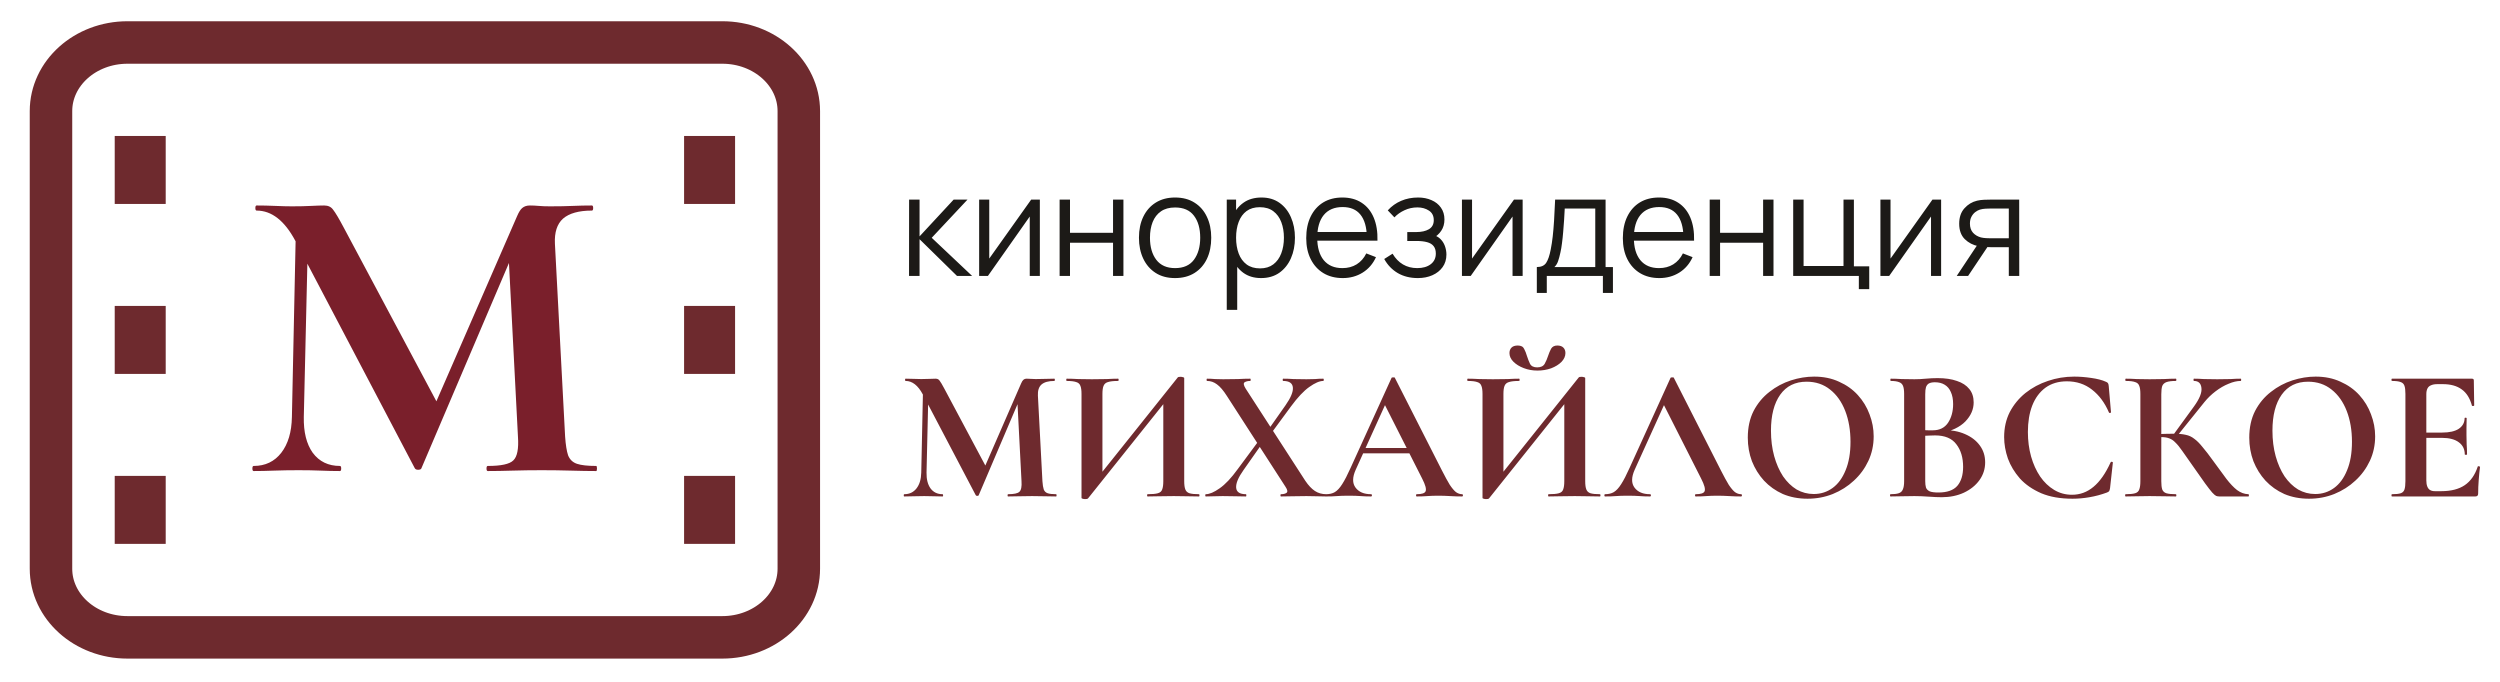
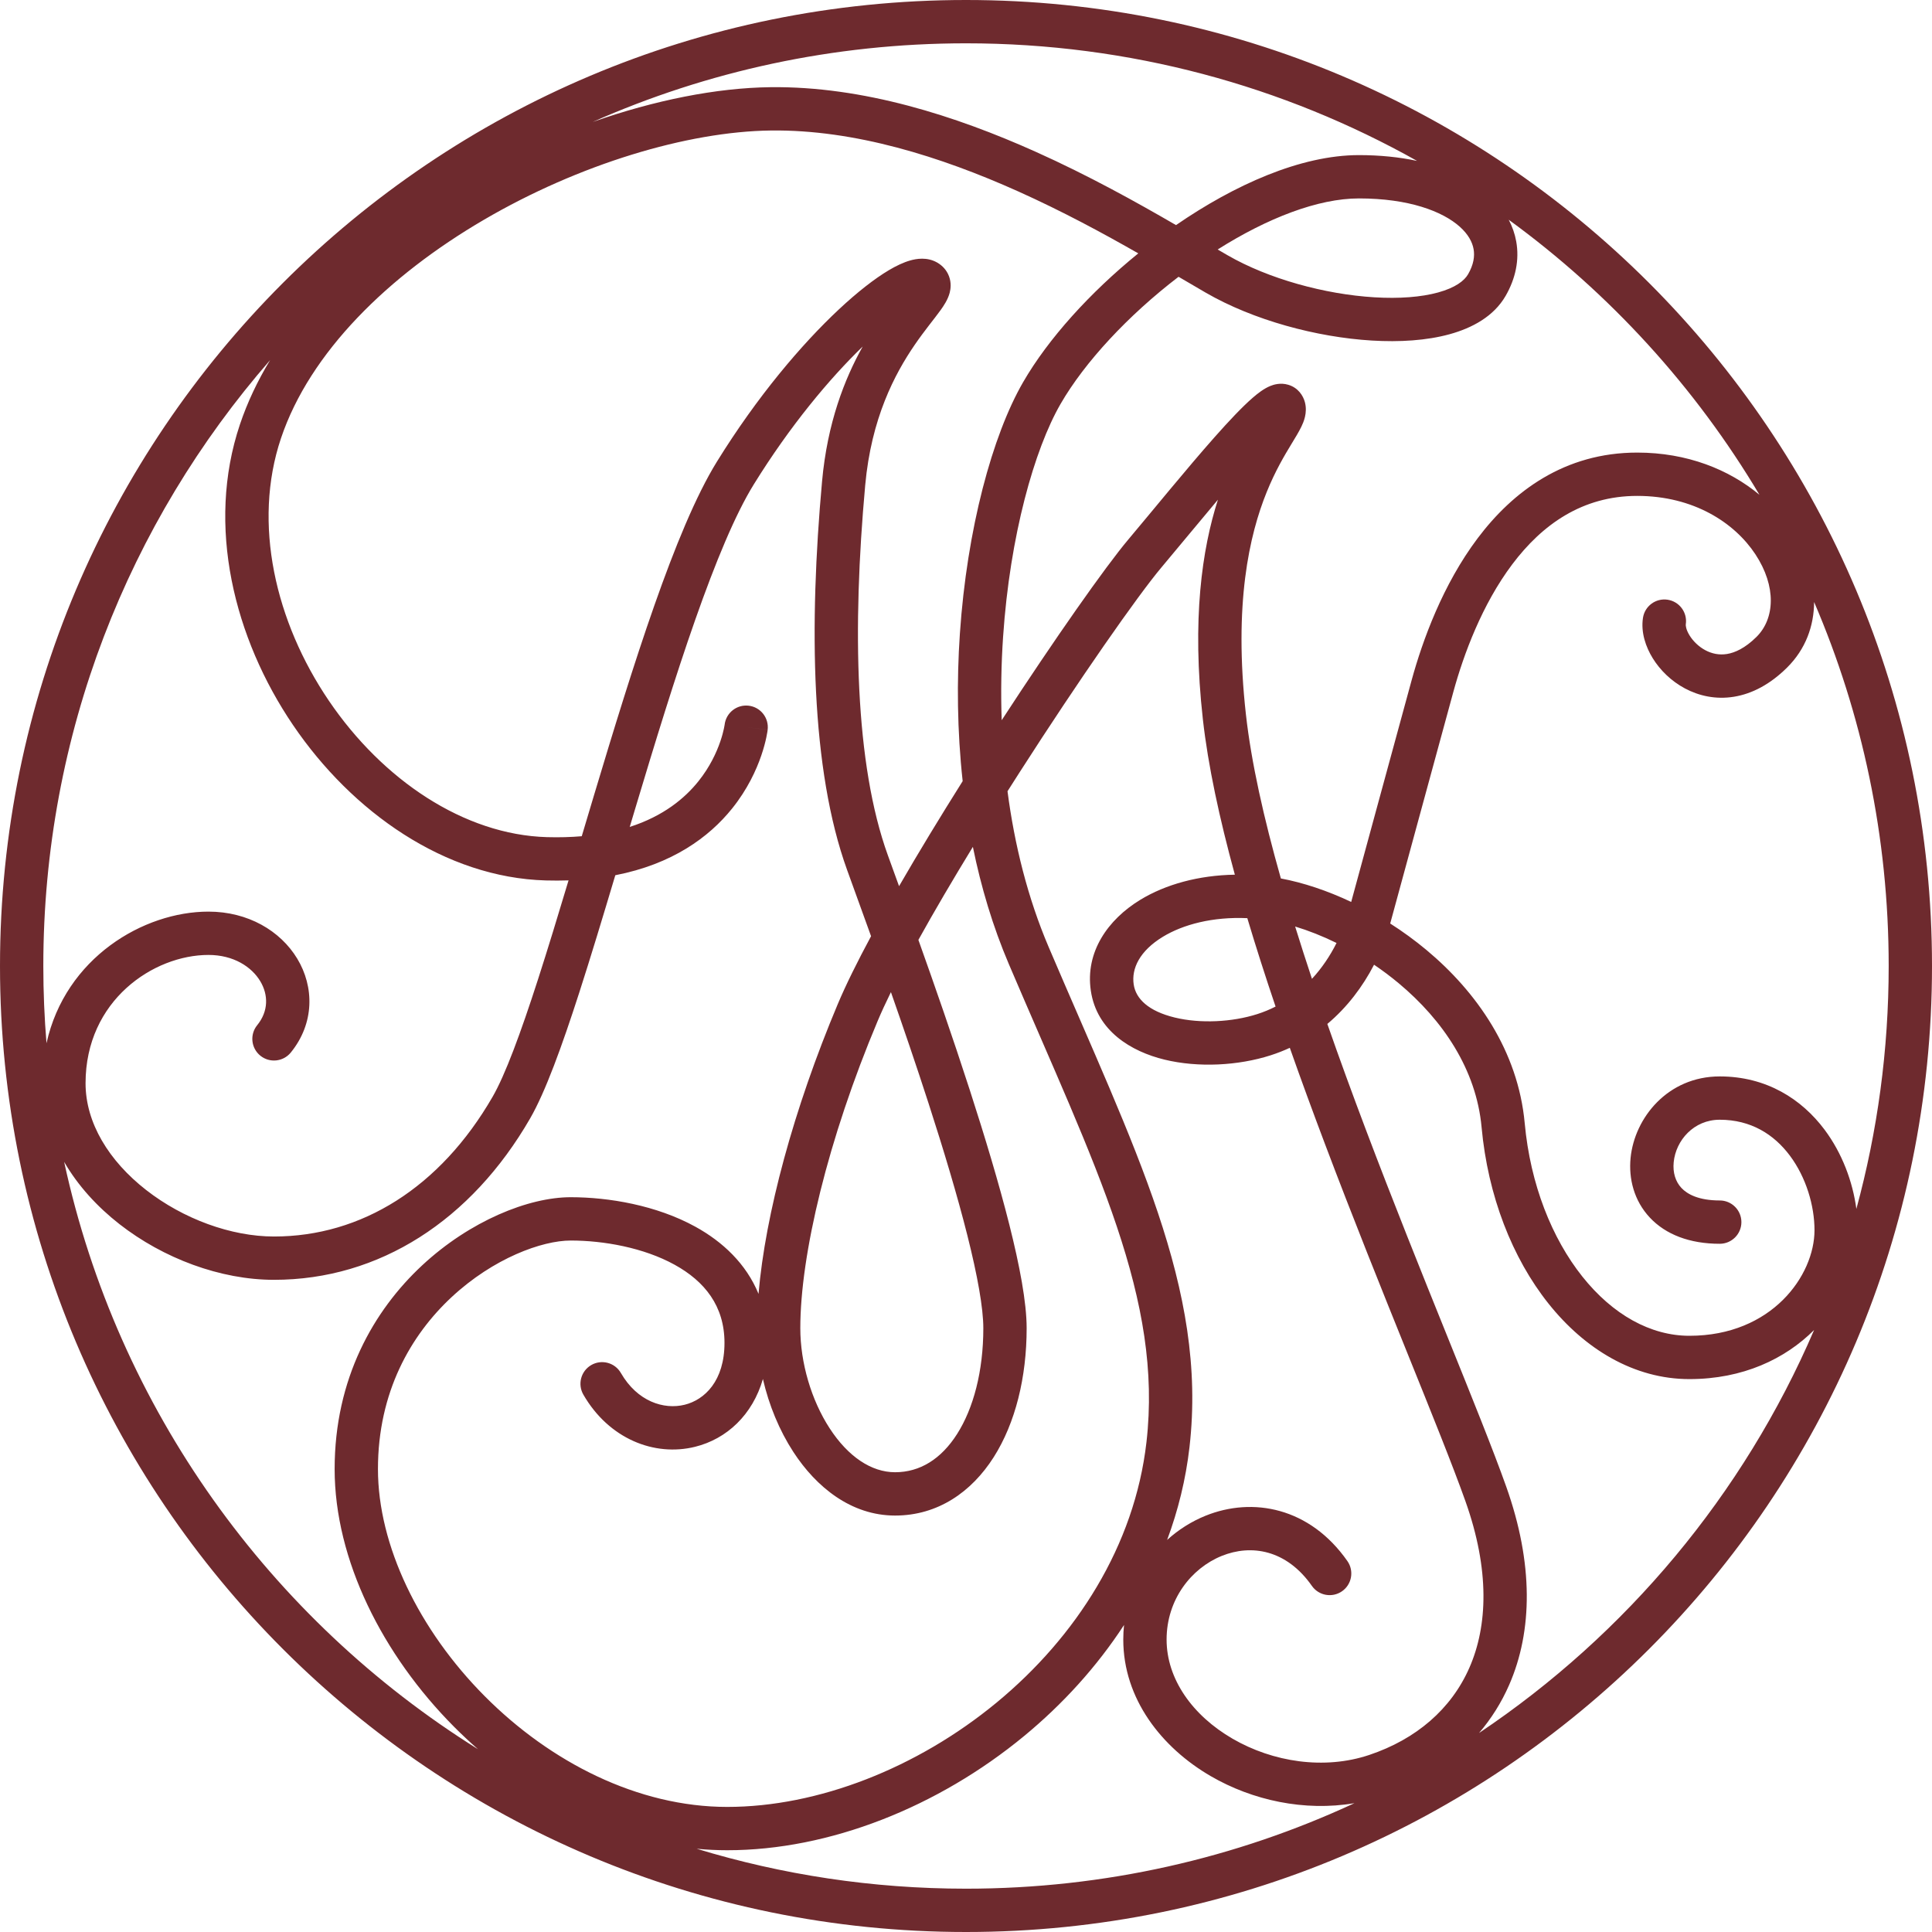
- <svg xmlns="http://www.w3.org/2000/svg" width="506" height="138" viewBox="0 0 506 138" fill="none">
-   <path d="M25.8 8.6H146.2C154.75 8.6 161.68 14.819 161.68 22.492V115.107C161.68 122.78 154.75 129 146.2 129H25.8C17.251 129 10.32 122.78 10.32 115.107V22.492C10.32 14.819 17.251 8.6 25.8 8.6Z" stroke-width="8.6" stroke="#6E2A2E" />
-   <path d="M23.219 27.52H33.539V41.279H23.219V27.52ZM23.219 61.919H33.539V75.68H23.219V61.919ZM23.219 96.32H33.539V110.08H23.219V96.32ZM138.459 27.52H148.779V41.279H138.459V27.52ZM138.459 61.919H148.779V75.68H138.459V61.919ZM138.459 96.32H148.779V110.08H138.459V96.32Z" fill="#6E2A2E" />
-   <path d="M59.081 84.418L59.941 43.568L62.435 43.74L61.489 84.418C61.432 87.457 62.034 89.865 63.295 91.642C64.614 93.419 66.449 94.308 68.799 94.308C68.972 94.308 69.058 94.48 69.058 94.824C69.058 95.168 68.972 95.34 68.799 95.34C67.538 95.34 66.248 95.311 64.93 95.254C63.611 95.197 62.12 95.168 60.458 95.168C58.623 95.168 56.96 95.197 55.469 95.254C53.979 95.311 52.603 95.34 51.342 95.34C51.169 95.34 51.084 95.168 51.084 94.824C51.084 94.48 51.169 94.308 51.342 94.308C53.692 94.308 55.556 93.419 56.931 91.642C58.307 89.865 59.024 87.457 59.081 84.418ZM120.658 94.308C120.772 94.308 120.83 94.48 120.83 94.824C120.83 95.168 120.772 95.34 120.658 95.34C119.167 95.34 117.476 95.311 115.584 95.254C113.692 95.197 111.714 95.168 109.65 95.168C107.528 95.168 105.55 95.197 103.716 95.254C101.881 95.311 100.218 95.34 98.728 95.34C98.555 95.34 98.469 95.168 98.469 94.824C98.469 94.48 98.555 94.308 98.728 94.308C101.422 94.308 103.142 93.935 103.888 93.19C104.69 92.445 105.006 90.839 104.834 88.374L102.856 50.19L107.242 43.31L85.311 94.738C85.254 94.967 85.025 95.082 84.624 95.082C84.279 95.082 84.05 94.967 83.936 94.738L59.77 48.728C57.591 44.657 54.982 42.622 51.944 42.622C51.772 42.622 51.685 42.45 51.685 42.106C51.685 41.762 51.772 41.59 51.944 41.59C53.148 41.59 54.409 41.618 55.727 41.676C57.046 41.733 58.164 41.762 59.081 41.762C60.572 41.762 61.862 41.733 62.952 41.676C64.098 41.618 64.987 41.59 65.618 41.59C66.42 41.59 67.022 41.877 67.424 42.45C67.882 43.023 68.599 44.227 69.573 46.062L88.838 82.182L84.537 89.922L104.662 43.74C105.006 42.937 105.35 42.392 105.694 42.106C106.095 41.762 106.611 41.59 107.242 41.59C107.815 41.59 108.417 41.618 109.048 41.676C109.678 41.733 110.424 41.762 111.284 41.762C113.118 41.762 114.666 41.733 115.928 41.676C117.246 41.618 118.536 41.59 119.798 41.59C119.97 41.59 120.056 41.762 120.056 42.106C120.056 42.45 119.97 42.622 119.798 42.622C117.16 42.622 115.211 43.166 113.95 44.256C112.746 45.345 112.201 47.036 112.316 49.33L114.38 88.374C114.494 90.037 114.695 91.298 114.982 92.158C115.326 93.018 115.928 93.591 116.788 93.878C117.648 94.165 118.938 94.308 120.658 94.308Z" fill="#7A1F2B" />
-   <path d="M183.988 55.852L184.002 40.405H186.119V47.843L193.013 40.405H195.817L188.579 48.129L196.761 55.852H193.7L186.119 48.415V55.852H183.988ZM210.465 40.405V55.852H208.42V43.824L199.953 55.852H198.179V40.405H200.225V52.334L208.706 40.405H210.465ZM214.466 55.852V40.405H216.568V47.114H225.279V40.405H227.381V55.852H225.279V49.13H216.568V55.852H214.466ZM237.831 56.282C236.296 56.282 234.985 55.934 233.898 55.237C232.811 54.541 231.977 53.578 231.395 52.348C230.813 51.118 230.523 49.707 230.523 48.115C230.523 46.494 230.818 45.073 231.409 43.852C232 42.632 232.84 41.683 233.927 41.006C235.023 40.32 236.325 39.976 237.831 39.976C239.376 39.976 240.692 40.324 241.779 41.02C242.875 41.707 243.71 42.665 244.282 43.895C244.864 45.116 245.154 46.522 245.154 48.115C245.154 49.736 244.864 51.161 244.282 52.391C243.7 53.612 242.861 54.565 241.765 55.252C240.668 55.938 239.357 56.282 237.831 56.282ZM237.831 54.265C239.548 54.265 240.825 53.698 241.664 52.563C242.504 51.419 242.923 49.936 242.923 48.115C242.923 46.246 242.499 44.758 241.65 43.652C240.811 42.546 239.538 41.993 237.831 41.993C236.678 41.993 235.724 42.255 234.971 42.78C234.227 43.295 233.669 44.014 233.297 44.939C232.935 45.855 232.754 46.913 232.754 48.115C232.754 49.974 233.183 51.466 234.041 52.592C234.899 53.707 236.163 54.265 237.831 54.265ZM255.246 56.282C253.826 56.282 252.624 55.924 251.642 55.209C250.66 54.484 249.916 53.507 249.411 52.277C248.905 51.037 248.653 49.65 248.653 48.115C248.653 46.551 248.905 45.159 249.411 43.938C249.926 42.708 250.679 41.74 251.671 41.035C252.662 40.329 253.883 39.976 255.332 39.976C256.743 39.976 257.954 40.334 258.965 41.049C259.976 41.764 260.748 42.737 261.282 43.967C261.826 45.197 262.097 46.58 262.097 48.115C262.097 49.659 261.826 51.047 261.282 52.277C260.739 53.507 259.957 54.484 258.937 55.209C257.916 55.924 256.686 56.282 255.246 56.282ZM248.295 62.718V40.405H250.183V52.034H250.412V62.718H248.295ZM255.032 54.322C256.109 54.322 257.006 54.05 257.721 53.507C258.436 52.963 258.97 52.224 259.323 51.29C259.685 50.346 259.866 49.288 259.866 48.115C259.866 46.951 259.69 45.903 259.337 44.968C258.984 44.034 258.445 43.295 257.721 42.751C257.006 42.208 256.095 41.936 254.989 41.936C253.911 41.936 253.015 42.198 252.3 42.722C251.594 43.247 251.065 43.976 250.712 44.911C250.36 45.836 250.183 46.904 250.183 48.115C250.183 49.307 250.36 50.374 250.712 51.319C251.065 52.253 251.599 52.987 252.314 53.521C253.029 54.055 253.935 54.322 255.032 54.322ZM271.775 56.282C270.268 56.282 268.962 55.948 267.856 55.28C266.759 54.613 265.906 53.674 265.296 52.463C264.685 51.252 264.38 49.831 264.38 48.2C264.38 46.513 264.68 45.054 265.281 43.824C265.882 42.594 266.726 41.645 267.813 40.977C268.909 40.31 270.201 39.976 271.689 39.976C273.215 39.976 274.516 40.329 275.594 41.035C276.671 41.731 277.486 42.732 278.039 44.038C278.592 45.345 278.845 46.904 278.797 48.715H276.652V47.972C276.614 45.969 276.18 44.458 275.35 43.438C274.53 42.417 273.329 41.907 271.746 41.907C270.087 41.907 268.814 42.446 267.927 43.523C267.05 44.601 266.611 46.136 266.611 48.129C266.611 50.074 267.05 51.586 267.927 52.663C268.814 53.731 270.068 54.265 271.689 54.265C272.795 54.265 273.758 54.012 274.578 53.507C275.408 52.992 276.061 52.253 276.538 51.29L278.497 52.048C277.887 53.392 276.986 54.437 275.794 55.18C274.611 55.914 273.272 56.282 271.775 56.282ZM265.868 48.715V46.956H277.668V48.715H265.868ZM286.977 56.282C285.422 56.282 284.064 55.943 282.9 55.266C281.747 54.58 280.836 53.631 280.169 52.42L281.856 51.347C282.419 52.301 283.12 53.025 283.959 53.521C284.798 54.017 285.761 54.265 286.848 54.265C287.983 54.265 288.893 54.003 289.58 53.478C290.266 52.954 290.61 52.234 290.61 51.319C290.61 50.689 290.462 50.189 290.166 49.817C289.88 49.445 289.442 49.178 288.85 49.016C288.269 48.854 287.539 48.773 286.662 48.773H284.831V46.97H286.633C287.701 46.97 288.56 46.78 289.208 46.398C289.866 46.007 290.195 45.397 290.195 44.568C290.195 43.69 289.866 43.042 289.208 42.622C288.56 42.193 287.782 41.979 286.877 41.979C285.961 41.979 285.093 42.169 284.273 42.551C283.463 42.923 282.781 43.404 282.228 43.995L280.884 42.58C281.656 41.731 282.557 41.087 283.587 40.649C284.626 40.2 285.775 39.976 287.034 39.976C288.026 39.976 288.922 40.153 289.723 40.505C290.533 40.849 291.172 41.354 291.639 42.022C292.116 42.689 292.355 43.49 292.355 44.425C292.355 45.302 292.14 46.06 291.711 46.699C291.291 47.338 290.695 47.867 289.923 48.286L289.809 47.5C290.476 47.624 291.029 47.891 291.468 48.301C291.906 48.711 292.231 49.202 292.44 49.774C292.65 50.346 292.755 50.928 292.755 51.519C292.755 52.501 292.498 53.349 291.983 54.065C291.477 54.77 290.786 55.319 289.909 55.709C289.041 56.091 288.064 56.282 286.977 56.282ZM308.183 40.405V55.852H306.138V43.824L297.671 55.852H295.897V40.405H297.942V52.334L306.424 40.405H308.183ZM311.053 59.285V54.05C311.931 54.05 312.56 53.769 312.941 53.206C313.323 52.634 313.633 51.724 313.871 50.475C314.033 49.664 314.167 48.792 314.271 47.857C314.376 46.923 314.467 45.855 314.543 44.653C314.62 43.442 314.691 42.026 314.758 40.405H324.97V54.05H326.458V59.285H324.427V55.852H313.07V59.285H311.053ZM314.615 54.05H322.882V42.208H316.703C316.674 42.932 316.631 43.7 316.574 44.51C316.527 45.321 316.465 46.131 316.388 46.942C316.322 47.752 316.241 48.515 316.145 49.23C316.059 49.936 315.954 50.556 315.831 51.09C315.687 51.776 315.53 52.363 315.359 52.849C315.196 53.335 314.949 53.736 314.615 54.05ZM335.858 56.282C334.352 56.282 333.045 55.948 331.939 55.28C330.843 54.613 329.989 53.674 329.379 52.463C328.769 51.252 328.464 49.831 328.464 48.2C328.464 46.513 328.764 45.054 329.365 43.824C329.966 42.594 330.809 41.645 331.896 40.977C332.993 40.31 334.285 39.976 335.773 39.976C337.298 39.976 338.6 40.329 339.677 41.035C340.755 41.731 341.57 42.732 342.123 44.038C342.676 45.345 342.929 46.904 342.881 48.715H340.736V47.972C340.697 45.969 340.264 44.458 339.434 43.438C338.614 42.417 337.413 41.907 335.83 41.907C334.171 41.907 332.898 42.446 332.011 43.523C331.134 44.601 330.695 46.136 330.695 48.129C330.695 50.074 331.134 51.586 332.011 52.663C332.898 53.731 334.152 54.265 335.773 54.265C336.879 54.265 337.842 54.012 338.662 53.507C339.491 52.992 340.144 52.253 340.621 51.29L342.581 52.048C341.97 53.392 341.069 54.437 339.877 55.18C338.695 55.914 337.355 56.282 335.858 56.282ZM329.951 48.715V46.956H341.751V48.715H329.951ZM346.041 55.852V40.405H348.143V47.114H356.854V40.405H358.956V55.852H356.854V49.13H348.143V55.852H346.041ZM376.229 58.527V55.852H362.942V40.405H365.044V53.836H373.125V40.405H375.228V53.907H378.332V58.527H376.229ZM392.883 40.405V55.852H390.838V43.824L382.37 55.852H380.597V40.405H382.642V52.334L391.124 40.405H392.883ZM406.581 55.852V50.031H402.976C402.557 50.031 402.123 50.017 401.675 49.988C401.236 49.95 400.826 49.898 400.445 49.831C399.358 49.621 398.433 49.145 397.67 48.401C396.917 47.648 396.54 46.608 396.54 45.283C396.54 43.986 396.893 42.947 397.598 42.165C398.304 41.373 399.157 40.858 400.159 40.62C400.616 40.515 401.079 40.453 401.546 40.434C402.023 40.415 402.433 40.405 402.776 40.405H408.683L408.697 55.852H406.581ZM396.039 55.852L400.344 49.373H402.676L398.342 55.852H396.039ZM402.862 48.229H406.581V42.208H402.862C402.633 42.208 402.313 42.217 401.903 42.236C401.493 42.255 401.107 42.317 400.745 42.422C400.43 42.517 400.116 42.684 399.801 42.923C399.496 43.152 399.238 43.462 399.029 43.852C398.819 44.234 398.714 44.701 398.714 45.254C398.714 46.026 398.924 46.646 399.343 47.114C399.772 47.571 400.306 47.886 400.945 48.057C401.288 48.134 401.632 48.181 401.975 48.2C402.318 48.22 402.614 48.229 402.862 48.229Z" fill="#1C1A17" />
-   <path d="M186.462 95.639L186.844 77.522L187.95 77.599L187.53 95.639C187.505 96.987 187.772 98.055 188.331 98.843C188.916 99.632 189.73 100.026 190.772 100.026C190.849 100.026 190.887 100.102 190.887 100.255C190.887 100.407 190.849 100.483 190.772 100.483C190.213 100.483 189.641 100.471 189.056 100.445C188.471 100.42 187.81 100.407 187.073 100.407C186.259 100.407 185.522 100.42 184.861 100.445C184.199 100.471 183.589 100.483 183.03 100.483C182.954 100.483 182.915 100.407 182.915 100.255C182.915 100.102 182.954 100.026 183.03 100.026C184.072 100.026 184.899 99.632 185.509 98.843C186.119 98.055 186.437 96.987 186.462 95.639ZM213.771 100.026C213.822 100.026 213.848 100.102 213.848 100.255C213.848 100.407 213.822 100.483 213.771 100.483C213.11 100.483 212.36 100.471 211.521 100.445C210.682 100.42 209.805 100.407 208.889 100.407C207.949 100.407 207.071 100.42 206.258 100.445C205.444 100.471 204.707 100.483 204.046 100.483C203.969 100.483 203.931 100.407 203.931 100.255C203.931 100.102 203.969 100.026 204.046 100.026C205.241 100.026 206.003 99.86 206.334 99.53C206.69 99.199 206.83 98.487 206.754 97.394L205.876 80.459L207.821 77.408L198.096 100.216C198.07 100.318 197.968 100.369 197.79 100.369C197.638 100.369 197.536 100.318 197.485 100.216L186.768 79.811C185.801 78.006 184.644 77.103 183.297 77.103C183.221 77.103 183.182 77.027 183.182 76.874C183.182 76.722 183.221 76.645 183.297 76.645C183.831 76.645 184.39 76.658 184.975 76.683C185.56 76.709 186.056 76.722 186.462 76.722C187.124 76.722 187.696 76.709 188.179 76.683C188.687 76.658 189.082 76.645 189.361 76.645C189.717 76.645 189.984 76.772 190.162 77.027C190.366 77.281 190.683 77.815 191.116 78.629L199.659 94.648L197.752 98.081L206.677 77.599C206.83 77.243 206.982 77.001 207.135 76.874C207.313 76.722 207.542 76.645 207.821 76.645C208.076 76.645 208.343 76.658 208.622 76.683C208.902 76.709 209.233 76.722 209.614 76.722C210.428 76.722 211.114 76.709 211.674 76.683C212.259 76.658 212.831 76.645 213.39 76.645C213.466 76.645 213.504 76.722 213.504 76.874C213.504 77.027 213.466 77.103 213.39 77.103C212.22 77.103 211.356 77.344 210.796 77.828C210.262 78.311 210.021 79.061 210.072 80.078L210.987 97.394C211.038 98.131 211.127 98.691 211.254 99.072C211.407 99.454 211.674 99.708 212.055 99.835C212.437 99.962 213.009 100.026 213.771 100.026ZM221.873 97.051L238.389 76.378C238.465 76.302 238.656 76.264 238.961 76.264C239.113 76.264 239.266 76.289 239.418 76.34C239.596 76.366 239.685 76.429 239.685 76.531V97.394C239.685 98.131 239.762 98.691 239.914 99.072C240.067 99.454 240.346 99.708 240.753 99.835C241.186 99.962 241.821 100.026 242.66 100.026C242.737 100.026 242.775 100.102 242.775 100.255C242.775 100.407 242.737 100.483 242.66 100.483C241.999 100.483 241.211 100.471 240.296 100.445C239.406 100.42 238.503 100.407 237.588 100.407C236.418 100.407 235.401 100.42 234.536 100.445C233.697 100.471 232.947 100.483 232.286 100.483C232.21 100.483 232.172 100.407 232.172 100.255C232.172 100.102 232.21 100.026 232.286 100.026C233.201 100.026 233.888 99.962 234.346 99.835C234.803 99.708 235.096 99.454 235.223 99.072C235.375 98.691 235.452 98.131 235.452 97.394V80.574L236.71 80.231L220.195 100.903C220.119 100.979 219.928 101.017 219.623 101.017C219.445 101.017 219.28 100.992 219.127 100.941C218.975 100.916 218.898 100.852 218.898 100.75V79.735C218.898 78.997 218.822 78.451 218.67 78.095C218.542 77.713 218.263 77.459 217.831 77.332C217.398 77.179 216.763 77.103 215.923 77.103C215.847 77.103 215.809 77.027 215.809 76.874C215.809 76.722 215.847 76.645 215.923 76.645C216.585 76.645 217.36 76.671 218.25 76.722C219.165 76.747 220.081 76.76 220.996 76.76C222.191 76.76 223.208 76.747 224.047 76.722C224.912 76.671 225.662 76.645 226.298 76.645C226.374 76.645 226.412 76.722 226.412 76.874C226.412 77.027 226.374 77.103 226.298 77.103C225.382 77.103 224.696 77.179 224.238 77.332C223.806 77.459 223.514 77.713 223.361 78.095C223.208 78.451 223.132 78.997 223.132 79.735V96.707L221.873 97.051ZM259.276 100.483C259.2 100.483 259.162 100.407 259.162 100.255C259.162 100.102 259.2 100.026 259.276 100.026C259.76 100.026 260.128 99.937 260.382 99.759C260.662 99.555 260.599 99.148 260.192 98.538L248.33 80.154C247.618 79.035 246.944 78.247 246.308 77.79C245.698 77.332 245.037 77.103 244.325 77.103C244.249 77.103 244.211 77.027 244.211 76.874C244.211 76.722 244.249 76.645 244.325 76.645C244.834 76.645 245.368 76.671 245.927 76.722C246.512 76.747 247.059 76.76 247.567 76.76C248.66 76.76 249.665 76.747 250.58 76.722C251.521 76.671 252.347 76.645 253.059 76.645C253.11 76.645 253.136 76.722 253.136 76.874C253.136 77.027 253.11 77.103 253.059 77.103C252.576 77.103 252.195 77.192 251.915 77.37C251.635 77.548 251.699 77.968 252.106 78.629L264.197 97.318C264.832 98.258 265.481 98.945 266.142 99.377C266.803 99.81 267.566 100.026 268.43 100.026C268.507 100.026 268.545 100.102 268.545 100.255C268.545 100.407 268.507 100.483 268.43 100.483C267.871 100.483 267.248 100.471 266.561 100.445C265.9 100.42 265.188 100.407 264.425 100.407C263.332 100.407 262.379 100.42 261.565 100.445C260.751 100.471 259.988 100.483 259.276 100.483ZM244.058 100.483C243.982 100.483 243.944 100.407 243.944 100.255C243.944 100.102 243.982 100.026 244.058 100.026C244.796 100.026 245.724 99.632 246.842 98.843C247.987 98.055 249.22 96.746 250.542 94.915L255.233 88.583L255.92 89.117L251.686 95.144C250.618 96.644 250.123 97.839 250.199 98.729C250.275 99.593 250.936 100.026 252.182 100.026C252.233 100.026 252.258 100.102 252.258 100.255C252.258 100.407 252.233 100.483 252.182 100.483C251.445 100.483 250.746 100.471 250.084 100.445C249.423 100.42 248.546 100.407 247.453 100.407C246.741 100.407 246.156 100.42 245.698 100.445C245.266 100.471 244.719 100.483 244.058 100.483ZM256.645 88.583L255.958 88.049L260.192 82.023C261.26 80.498 261.756 79.302 261.679 78.438C261.603 77.548 260.942 77.103 259.696 77.103C259.645 77.103 259.62 77.027 259.62 76.874C259.62 76.722 259.645 76.645 259.696 76.645C260.433 76.645 261.133 76.671 261.794 76.722C262.455 76.747 263.332 76.76 264.425 76.76C265.163 76.76 265.748 76.747 266.18 76.722C266.638 76.671 267.184 76.645 267.82 76.645C267.896 76.645 267.934 76.722 267.934 76.874C267.934 77.027 267.896 77.103 267.82 77.103C267.083 77.103 266.142 77.51 264.998 78.323C263.879 79.112 262.646 80.421 261.298 82.252L256.645 88.583ZM275.084 91.749L275.656 90.681H286.641L286.908 91.749H275.084ZM295.909 100.026C296.036 100.026 296.1 100.102 296.1 100.255C296.1 100.407 296.036 100.483 295.909 100.483C295.147 100.483 294.346 100.458 293.506 100.407C292.693 100.356 291.905 100.331 291.142 100.331C290.277 100.331 289.527 100.356 288.891 100.407C288.256 100.458 287.544 100.483 286.756 100.483C286.654 100.483 286.603 100.407 286.603 100.255C286.603 100.102 286.654 100.026 286.756 100.026C287.798 100.026 288.396 99.822 288.548 99.415C288.726 98.983 288.497 98.144 287.862 96.898L280.119 81.604L281.988 78.323L274.398 95.067C273.711 96.593 273.699 97.801 274.36 98.691C275.021 99.581 276.063 100.026 277.487 100.026C277.614 100.026 277.678 100.102 277.678 100.255C277.678 100.407 277.614 100.483 277.487 100.483C276.724 100.483 276.025 100.458 275.389 100.407C274.754 100.356 273.953 100.331 272.987 100.331C271.995 100.331 271.194 100.356 270.584 100.407C269.999 100.458 269.274 100.483 268.41 100.483C268.308 100.483 268.257 100.407 268.257 100.255C268.257 100.102 268.308 100.026 268.41 100.026C269.096 100.026 269.681 99.886 270.164 99.606C270.673 99.301 271.169 98.767 271.652 98.004C272.16 97.216 272.732 96.11 273.368 94.686L281.645 76.493C281.67 76.416 281.784 76.378 281.988 76.378C282.191 76.353 282.306 76.391 282.331 76.493L291.866 95.258C292.477 96.453 292.998 97.407 293.43 98.119C293.888 98.805 294.307 99.301 294.689 99.606C295.096 99.886 295.503 100.026 295.909 100.026ZM303.035 97.051L319.55 76.378C319.626 76.302 319.817 76.264 320.122 76.264C320.275 76.264 320.427 76.289 320.58 76.34C320.758 76.366 320.847 76.429 320.847 76.531V97.394C320.847 98.131 320.923 98.691 321.076 99.072C321.228 99.454 321.508 99.708 321.915 99.835C322.347 99.962 322.983 100.026 323.822 100.026C323.898 100.026 323.936 100.102 323.936 100.255C323.936 100.407 323.898 100.483 323.822 100.483C323.161 100.483 322.372 100.471 321.457 100.445C320.567 100.42 319.664 100.407 318.749 100.407C317.579 100.407 316.562 100.42 315.698 100.445C314.859 100.471 314.108 100.483 313.447 100.483C313.371 100.483 313.333 100.407 313.333 100.255C313.333 100.102 313.371 100.026 313.447 100.026C314.363 100.026 315.049 99.962 315.507 99.835C315.965 99.708 316.257 99.454 316.384 99.072C316.537 98.691 316.613 98.131 316.613 97.394V80.574L317.872 80.231L301.357 100.903C301.28 100.979 301.09 101.017 300.785 101.017C300.607 101.017 300.441 100.992 300.289 100.941C300.136 100.916 300.06 100.852 300.06 100.75V79.735C300.06 78.997 299.984 78.451 299.831 78.095C299.704 77.713 299.424 77.459 298.992 77.332C298.56 77.179 297.924 77.103 297.085 77.103C297.009 77.103 296.97 77.027 296.97 76.874C296.97 76.722 297.009 76.645 297.085 76.645C297.746 76.645 298.522 76.671 299.411 76.722C300.327 76.747 301.242 76.76 302.158 76.76C303.353 76.76 304.37 76.747 305.209 76.722C306.073 76.671 306.824 76.645 307.459 76.645C307.536 76.645 307.574 76.722 307.574 76.874C307.574 77.027 307.536 77.103 307.459 77.103C306.544 77.103 305.857 77.179 305.4 77.332C304.967 77.459 304.675 77.713 304.522 78.095C304.37 78.451 304.294 78.997 304.294 79.735V96.707L303.035 97.051ZM311.121 74.357C311.858 74.357 312.367 74.115 312.646 73.632C312.926 73.124 313.155 72.59 313.333 72.03C313.511 71.496 313.714 71.013 313.943 70.581C314.197 70.149 314.617 69.932 315.202 69.932C315.736 69.932 316.143 70.072 316.422 70.352C316.702 70.632 316.842 71 316.842 71.458C316.842 72.094 316.575 72.691 316.041 73.251C315.507 73.785 314.808 74.217 313.943 74.547C313.079 74.853 312.151 75.005 311.159 75.005C310.193 75.005 309.277 74.84 308.413 74.509C307.548 74.179 306.849 73.746 306.315 73.213C305.781 72.679 305.514 72.094 305.514 71.458C305.514 71 305.654 70.632 305.934 70.352C306.213 70.072 306.633 69.932 307.192 69.932C307.853 69.932 308.286 70.161 308.489 70.619C308.718 71.051 308.909 71.534 309.061 72.068C309.239 72.628 309.443 73.149 309.671 73.632C309.926 74.115 310.409 74.357 311.121 74.357ZM324.876 100.483C324.775 100.483 324.724 100.407 324.724 100.255C324.724 100.102 324.775 100.026 324.876 100.026C325.563 100.026 326.148 99.886 326.631 99.606C327.139 99.301 327.635 98.767 328.118 98.004C328.627 97.216 329.199 96.11 329.835 94.686L338.111 76.493C338.137 76.416 338.251 76.378 338.454 76.378C338.658 76.353 338.772 76.391 338.798 76.493L348.333 95.258C348.943 96.453 349.465 97.407 349.897 98.119C350.354 98.805 350.774 99.301 351.155 99.606C351.562 99.886 351.969 100.026 352.376 100.026C352.503 100.026 352.567 100.102 352.567 100.255C352.567 100.407 352.503 100.483 352.376 100.483C351.613 100.483 350.812 100.458 349.973 100.407C349.159 100.356 348.371 100.331 347.608 100.331C346.744 100.331 345.994 100.356 345.358 100.407C344.722 100.458 344.01 100.483 343.222 100.483C343.12 100.483 343.07 100.407 343.07 100.255C343.07 100.102 343.12 100.026 343.222 100.026C344.265 100.026 344.862 99.822 345.015 99.415C345.193 98.983 344.964 98.144 344.328 96.898L336.586 81.604L338.454 78.323L330.864 95.067C330.178 96.593 330.165 97.801 330.826 98.691C331.487 99.581 332.53 100.026 333.954 100.026C334.081 100.026 334.145 100.102 334.145 100.255C334.145 100.407 334.081 100.483 333.954 100.483C333.191 100.483 332.492 100.458 331.856 100.407C331.22 100.356 330.419 100.331 329.453 100.331C328.462 100.331 327.661 100.356 327.05 100.407C326.465 100.458 325.741 100.483 324.876 100.483ZM365.844 100.941C364.013 100.941 362.347 100.623 360.847 99.988C359.372 99.326 358.101 98.424 357.033 97.28C355.991 96.135 355.177 94.826 354.592 93.351C354.033 91.851 353.753 90.262 353.753 88.583C353.753 86.524 354.147 84.718 354.935 83.167C355.749 81.616 356.817 80.332 358.139 79.315C359.461 78.273 360.911 77.497 362.487 76.989C364.064 76.48 365.627 76.226 367.179 76.226C369.06 76.226 370.738 76.569 372.213 77.255C373.713 77.917 374.985 78.819 376.027 79.963C377.07 81.108 377.858 82.405 378.392 83.854C378.951 85.303 379.231 86.791 379.231 88.316C379.231 90.096 378.875 91.749 378.163 93.275C377.451 94.8 376.472 96.135 375.226 97.28C374.006 98.424 372.582 99.326 370.954 99.988C369.353 100.623 367.649 100.941 365.844 100.941ZM367.102 99.988C368.526 99.988 369.798 99.581 370.916 98.767C372.035 97.953 372.912 96.758 373.548 95.182C374.209 93.605 374.54 91.686 374.54 89.422C374.54 87.083 374.184 84.998 373.472 83.167C372.76 81.337 371.743 79.9 370.421 78.857C369.098 77.79 367.509 77.255 365.653 77.255C363.339 77.255 361.559 78.133 360.313 79.887C359.067 81.642 358.444 84.07 358.444 87.172C358.444 89.028 358.66 90.745 359.093 92.321C359.525 93.872 360.122 95.233 360.885 96.402C361.674 97.546 362.589 98.436 363.631 99.072C364.699 99.682 365.856 99.988 367.102 99.988ZM392.757 87.706L393.176 87.02C394.931 87.02 396.444 87.299 397.715 87.859C399.012 88.418 400.016 89.194 400.728 90.185C401.44 91.152 401.796 92.283 401.796 93.58C401.796 94.902 401.415 96.097 400.652 97.165C399.889 98.233 398.834 99.085 397.486 99.721C396.164 100.331 394.664 100.636 392.986 100.636C392.299 100.636 391.422 100.598 390.354 100.522C389.311 100.445 388.358 100.407 387.493 100.407C386.578 100.407 385.701 100.42 384.862 100.445C384.048 100.471 383.311 100.483 382.649 100.483C382.573 100.483 382.535 100.407 382.535 100.255C382.535 100.102 382.573 100.026 382.649 100.026C383.361 100.026 383.908 99.962 384.29 99.835C384.696 99.708 384.976 99.454 385.129 99.072C385.307 98.691 385.396 98.131 385.396 97.394V79.735C385.396 78.997 385.319 78.451 385.167 78.095C385.014 77.713 384.735 77.459 384.328 77.332C383.946 77.179 383.4 77.103 382.688 77.103C382.637 77.103 382.611 77.027 382.611 76.874C382.611 76.722 382.637 76.645 382.688 76.645C383.349 76.645 384.086 76.671 384.9 76.722C385.713 76.747 386.578 76.76 387.493 76.76C388.231 76.76 388.994 76.722 389.782 76.645C390.57 76.569 391.371 76.531 392.185 76.531C393.71 76.531 395.007 76.722 396.075 77.103C397.169 77.459 398.008 78.006 398.592 78.743C399.177 79.455 399.47 80.358 399.47 81.451C399.47 82.85 398.91 84.134 397.791 85.303C396.673 86.448 394.994 87.249 392.757 87.706ZM391.613 77.37C391.13 77.37 390.735 77.446 390.43 77.599C390.151 77.751 389.947 78.006 389.82 78.362C389.718 78.692 389.667 79.175 389.667 79.811V87.287L388.256 87.02C389.095 87.045 389.782 87.07 390.316 87.096C390.85 87.096 391.142 87.096 391.193 87.096C392.566 87.096 393.596 86.587 394.283 85.57C394.969 84.528 395.312 83.269 395.312 81.794C395.312 80.828 395.16 80.014 394.855 79.353C394.575 78.692 394.155 78.196 393.596 77.866C393.062 77.535 392.401 77.37 391.613 77.37ZM392.337 99.682C394.092 99.682 395.363 99.237 396.151 98.347C396.94 97.432 397.334 96.148 397.334 94.495C397.334 92.614 396.876 91.088 395.961 89.918C395.071 88.723 393.634 88.126 391.651 88.126C391.396 88.126 390.964 88.138 390.354 88.164C389.744 88.164 389.095 88.227 388.409 88.355L389.667 87.897V97.394C389.667 97.903 389.718 98.335 389.82 98.691C389.947 99.021 390.201 99.276 390.583 99.454C390.964 99.606 391.549 99.682 392.337 99.682ZM419.827 76.226C420.895 76.226 422.039 76.315 423.259 76.493C424.505 76.671 425.484 76.925 426.196 77.255C426.425 77.332 426.578 77.433 426.654 77.561C426.73 77.662 426.781 77.853 426.806 78.133L427.264 83.434C427.264 83.511 427.2 83.561 427.073 83.587C426.972 83.612 426.895 83.574 426.844 83.472C426.005 81.515 424.861 79.976 423.412 78.857C421.988 77.739 420.297 77.179 418.339 77.179C416.635 77.179 415.186 77.612 413.991 78.476C412.821 79.341 411.931 80.548 411.321 82.099C410.736 83.625 410.444 85.405 410.444 87.439C410.444 89.194 410.66 90.846 411.092 92.397C411.525 93.923 412.135 95.271 412.923 96.441C413.711 97.585 414.652 98.487 415.745 99.148C416.839 99.81 418.047 100.14 419.369 100.14C420.996 100.14 422.446 99.606 423.717 98.538C425.014 97.47 426.171 95.817 427.188 93.58C427.239 93.478 427.328 93.44 427.455 93.466C427.582 93.491 427.645 93.542 427.645 93.618L427.073 98.805C427.022 99.11 426.959 99.314 426.883 99.415C426.832 99.492 426.692 99.581 426.463 99.682C425.293 100.115 424.111 100.433 422.916 100.636C421.746 100.839 420.602 100.941 419.483 100.941C417.017 100.941 414.906 100.572 413.152 99.835C411.397 99.072 409.961 98.081 408.842 96.86C407.749 95.614 406.935 94.266 406.401 92.817C405.892 91.342 405.638 89.893 405.638 88.469C405.638 86.587 406.02 84.896 406.782 83.396C407.571 81.896 408.626 80.612 409.948 79.544C411.296 78.476 412.809 77.662 414.487 77.103C416.19 76.518 417.97 76.226 419.827 76.226ZM449.193 100.483C448.964 100.483 448.748 100.445 448.545 100.369C448.367 100.293 448.1 100.064 447.744 99.682C447.413 99.301 446.93 98.678 446.294 97.814C445.659 96.924 444.781 95.678 443.663 94.076C442.849 92.931 442.188 91.991 441.679 91.253C441.171 90.516 440.713 89.957 440.306 89.575C439.925 89.168 439.518 88.888 439.086 88.736C438.653 88.558 438.107 88.469 437.446 88.469C437.217 88.469 436.975 88.482 436.721 88.507C436.467 88.532 436.2 88.558 435.92 88.583L435.882 87.897C437.636 87.821 439.022 87.782 440.039 87.782C440.98 87.782 441.768 87.859 442.404 88.011C443.04 88.138 443.612 88.405 444.12 88.812C444.654 89.194 445.214 89.753 445.799 90.49C446.409 91.202 447.133 92.143 447.973 93.313C448.99 94.711 449.867 95.906 450.604 96.898C451.367 97.89 452.092 98.653 452.778 99.187C453.49 99.721 454.253 100 455.067 100.026C455.143 100.026 455.181 100.102 455.181 100.255C455.181 100.407 455.143 100.483 455.067 100.483H449.193ZM430.237 100.483C430.161 100.483 430.123 100.407 430.123 100.255C430.123 100.102 430.161 100.026 430.237 100.026C431.076 100.026 431.712 99.962 432.144 99.835C432.576 99.708 432.856 99.454 432.983 99.072C433.136 98.691 433.212 98.131 433.212 97.394V79.735C433.212 78.997 433.136 78.451 432.983 78.095C432.856 77.713 432.576 77.459 432.144 77.332C431.737 77.179 431.114 77.103 430.275 77.103C430.199 77.103 430.161 77.027 430.161 76.874C430.161 76.722 430.199 76.645 430.275 76.645C430.936 76.645 431.674 76.671 432.487 76.722C433.301 76.747 434.165 76.76 435.081 76.76C436.123 76.76 437.09 76.747 437.98 76.722C438.895 76.671 439.696 76.645 440.382 76.645C440.459 76.645 440.497 76.722 440.497 76.874C440.497 77.027 440.459 77.103 440.382 77.103C439.569 77.103 438.946 77.179 438.514 77.332C438.081 77.484 437.789 77.751 437.636 78.133C437.509 78.514 437.446 79.074 437.446 79.811V97.394C437.446 98.131 437.509 98.691 437.636 99.072C437.789 99.454 438.069 99.708 438.475 99.835C438.908 99.962 439.543 100.026 440.382 100.026C440.459 100.026 440.497 100.102 440.497 100.255C440.497 100.407 440.459 100.483 440.382 100.483C439.671 100.483 438.87 100.471 437.98 100.445C437.09 100.42 436.123 100.407 435.081 100.407C434.165 100.407 433.288 100.42 432.449 100.445C431.635 100.471 430.898 100.483 430.237 100.483ZM440.535 88.393L439.849 88.049L444.044 82.29C445.188 80.714 445.697 79.455 445.57 78.514C445.468 77.573 444.959 77.103 444.044 77.103C443.993 77.103 443.968 77.027 443.968 76.874C443.968 76.722 443.993 76.645 444.044 76.645C444.654 76.645 445.341 76.671 446.104 76.722C446.866 76.747 447.756 76.76 448.773 76.76C449.943 76.76 450.859 76.747 451.52 76.722C452.206 76.671 452.867 76.645 453.503 76.645C453.579 76.645 453.617 76.722 453.617 76.874C453.617 77.027 453.579 77.103 453.503 77.103C452.766 77.103 451.952 77.294 451.062 77.675C450.172 78.031 449.295 78.54 448.43 79.201C447.591 79.836 446.841 80.561 446.18 81.375L440.535 88.393ZM467.342 100.941C465.511 100.941 463.846 100.623 462.345 99.988C460.871 99.326 459.599 98.424 458.531 97.28C457.489 96.135 456.675 94.826 456.09 93.351C455.531 91.851 455.251 90.262 455.251 88.583C455.251 86.524 455.645 84.718 456.434 83.167C457.247 81.616 458.315 80.332 459.637 79.315C460.96 78.273 462.409 77.497 463.986 76.989C465.562 76.48 467.126 76.226 468.677 76.226C470.558 76.226 472.237 76.569 473.711 77.255C475.212 77.917 476.483 78.819 477.526 79.963C478.568 81.108 479.356 82.405 479.89 83.854C480.45 85.303 480.729 86.791 480.729 88.316C480.729 90.096 480.373 91.749 479.661 93.275C478.949 94.8 477.971 96.135 476.725 97.28C475.504 98.424 474.08 99.326 472.453 99.988C470.851 100.623 469.147 100.941 467.342 100.941ZM468.601 99.988C470.025 99.988 471.296 99.581 472.415 98.767C473.533 97.953 474.411 96.758 475.046 95.182C475.708 93.605 476.038 91.686 476.038 89.422C476.038 87.083 475.682 84.998 474.97 83.167C474.258 81.337 473.241 79.9 471.919 78.857C470.597 77.79 469.007 77.255 467.151 77.255C464.837 77.255 463.057 78.133 461.811 79.887C460.566 81.642 459.943 84.07 459.943 87.172C459.943 89.028 460.159 90.745 460.591 92.321C461.023 93.872 461.621 95.233 462.384 96.402C463.172 97.546 464.087 98.436 465.13 99.072C466.198 99.682 467.355 99.988 468.601 99.988ZM501.006 100.483H484.148C484.072 100.483 484.033 100.407 484.033 100.255C484.033 100.102 484.072 100.026 484.148 100.026C484.936 100.026 485.521 99.962 485.902 99.835C486.284 99.708 486.538 99.454 486.665 99.072C486.792 98.691 486.856 98.131 486.856 97.394V79.735C486.856 78.997 486.792 78.451 486.665 78.095C486.538 77.713 486.284 77.459 485.902 77.332C485.521 77.179 484.936 77.103 484.148 77.103C484.072 77.103 484.033 77.027 484.033 76.874C484.033 76.722 484.072 76.645 484.148 76.645H500.32C500.574 76.645 500.701 76.76 500.701 76.989L500.777 82.061C500.777 82.112 500.714 82.15 500.587 82.176C500.459 82.201 500.37 82.176 500.32 82.099C499.913 80.599 499.226 79.506 498.26 78.819C497.294 78.107 496.022 77.751 494.446 77.751H493.302C492.793 77.751 492.374 77.828 492.043 77.98C491.712 78.107 491.471 78.323 491.318 78.629C491.166 78.934 491.089 79.315 491.089 79.773V97.241C491.089 97.725 491.153 98.131 491.28 98.462C491.407 98.793 491.598 99.034 491.852 99.187C492.107 99.339 492.437 99.415 492.844 99.415H494.103C496.086 99.415 497.675 99.009 498.87 98.195C500.065 97.381 500.943 96.123 501.502 94.419C501.527 94.343 501.604 94.33 501.731 94.381C501.883 94.406 501.96 94.444 501.96 94.495C501.858 95.233 501.769 96.11 501.693 97.127C501.616 98.119 501.578 99.047 501.578 99.911C501.578 100.293 501.388 100.483 501.006 100.483ZM498.87 91.978C498.87 90.935 498.476 90.122 497.688 89.537C496.9 88.927 495.743 88.621 494.217 88.621H489.068V87.554H494.255C495.755 87.554 496.887 87.299 497.65 86.791C498.438 86.257 498.832 85.545 498.832 84.655C498.832 84.579 498.896 84.54 499.023 84.54C499.175 84.54 499.252 84.579 499.252 84.655C499.252 85.494 499.239 86.155 499.214 86.638C499.214 87.096 499.214 87.579 499.214 88.088C499.214 88.723 499.226 89.346 499.252 89.957C499.302 90.567 499.328 91.241 499.328 91.978C499.328 92.029 499.252 92.054 499.099 92.054C498.947 92.054 498.87 92.029 498.87 91.978Z" fill="#6E2A2E" />
+ <svg xmlns="http://www.w3.org/2000/svg" width="722" height="722" viewBox="0 0 722 722" fill="none">
+   <path d="M361 0C560.375 0 722 161.625 722 361C722 560.375 560.375 722 361 722C161.625 722 0 560.375 0 361C0 161.625 161.625 0 361 0ZM420.059 607.266C409.827 622.97 397.048 636.942 382.745 648.743C350.533 675.322 309.942 691.445 271.762 691.445C267.936 691.445 264.131 691.256 260.354 690.891C292.193 700.593 325.987 705.812 361 705.812C412.859 705.812 462.045 694.363 506.167 673.855C487.41 677.042 468.01 672.769 452.499 663.773C434.066 653.082 419.775 634.834 419.774 612.714C419.774 610.865 419.871 609.048 420.059 607.266ZM363.569 316.48C356.15 328.623 349.184 340.465 343.211 351.245C349.163 367.926 356.053 387.683 362.425 407.386C368.067 424.831 373.339 442.341 377.208 457.715C381.023 472.876 383.664 486.666 383.664 496.358C383.664 514.672 379.481 531.766 371.347 544.561C363.113 557.511 350.517 566.372 334.492 566.372C318.038 566.372 304.981 555.673 296.468 542.582C291.246 534.552 287.354 525.11 285.106 515.344C281.243 528.731 271.621 537.734 259.758 540.674C244.542 544.445 227.534 537.708 218.001 521.176C215.768 517.303 217.097 512.354 220.97 510.12C224.842 507.887 229.792 509.217 232.025 513.089C238.183 523.768 248.089 526.887 255.863 524.961C263.351 523.105 270.745 516.046 270.745 501.839C270.745 488.045 263.33 478.825 252.093 472.63C240.553 466.267 225.617 463.594 213.281 463.594C202.538 463.594 184.389 470.206 168.788 484.721C153.495 498.95 141.243 520.255 141.243 548.987C141.243 577.547 156.588 609.196 181.177 633.907C205.708 658.56 238.404 675.256 271.762 675.256C305.624 675.256 342.669 660.823 372.443 636.257C402.17 611.728 423.999 577.646 428.437 538.959C431.491 512.325 426.918 486.87 417.371 458.375C407.744 429.644 393.367 398.624 377.028 360.332C371.01 346.226 366.613 331.446 363.569 316.48ZM455.141 186.744C447.774 195.486 440.276 204.642 434.059 212.022C425.232 222.498 403.357 253.808 381.164 288.406C379.61 290.828 378.059 293.261 376.513 295.699C379.129 315.69 384.053 335.546 391.918 353.979C407.957 391.57 422.82 423.684 432.72 453.232C442.699 483.014 447.94 510.981 444.52 540.804C443.137 552.857 440.268 564.452 436.162 575.483C440.425 571.62 445.299 568.551 450.51 566.444C468.147 559.315 489.478 563.309 503.527 583.379C506.09 587.042 505.2 592.089 501.537 594.652C497.875 597.215 492.828 596.325 490.265 592.663C480.744 579.062 467.561 577.013 456.577 581.453C445.161 586.068 435.963 597.797 435.963 612.714C435.963 627.372 445.523 641.013 460.621 649.769C475.662 658.492 494.861 661.483 511.719 655.828C529.216 649.959 542.357 638.696 549.142 623.188C555.948 607.633 556.802 586.769 547.634 560.99C542.865 547.581 535.015 528.157 525.661 504.969C516.342 481.867 505.597 455.193 495.155 427.537C490.687 415.703 486.258 403.648 482.009 391.579C479.707 392.644 477.3 393.586 474.788 394.391C462.737 398.248 447.813 399.063 435.169 395.984C422.768 392.963 409.89 385.32 407.654 370.267C405.502 355.774 414.013 343.649 426.119 336.272C435.596 330.498 447.895 327.099 461.472 326.875C455.728 305.877 451.453 286.099 449.522 268.822C445.342 231.41 449.223 205.224 455.141 186.744ZM322.392 129.502C310.048 141.441 295.296 159.039 281.681 181.047C274.794 192.179 267.406 209.996 259.812 231.613C252.272 253.077 244.726 277.694 237.409 302.101C236.715 304.412 236.025 306.723 235.336 309.029C247.956 304.971 255.903 298.315 260.977 292C265.297 286.623 267.783 281.181 269.181 277.095C269.878 275.059 270.296 273.387 270.533 272.27C270.652 271.713 270.725 271.298 270.765 271.048C270.785 270.924 270.797 270.841 270.802 270.804L270.803 270.796C270.803 270.798 270.802 270.801 270.802 270.804C271.329 266.377 275.34 263.207 279.772 263.721C284.212 264.236 287.395 268.254 286.879 272.695L278.839 271.762C286.88 272.694 286.879 272.7 286.878 272.706C286.878 272.708 286.877 272.714 286.877 272.718C286.876 272.726 286.875 272.736 286.874 272.746C286.871 272.766 286.868 272.79 286.865 272.816C286.858 272.869 286.849 272.935 286.839 273.013C286.817 273.169 286.787 273.373 286.747 273.622C286.667 274.12 286.545 274.801 286.368 275.637C286.013 277.307 285.43 279.612 284.497 282.337C282.638 287.771 279.347 294.983 273.596 302.14C264.933 312.922 251.198 322.941 229.944 327.081C225.288 342.654 220.771 357.61 216.483 370.9C210.012 390.958 203.795 408.119 198.102 417.979C176.153 455.995 141.804 478.278 102.391 478.278C82.377 478.278 61.029 470.26 44.646 457.466C36.411 451.036 29.152 443.162 23.973 434.196C43.943 526.58 100.933 605.181 178.641 653.698C175.555 651.005 172.571 648.21 169.702 645.326C142.995 618.487 125.055 582.954 125.055 548.987C125.055 515.192 139.615 489.753 157.761 472.87C175.599 456.273 197.516 447.405 213.281 447.405C227.455 447.405 245.297 450.397 259.909 458.453C270.015 464.024 278.832 472.225 283.468 483.532C285.976 453.9 296.555 414.489 313.069 375.262C316.1 368.061 320.386 359.409 325.521 349.864C321.974 339.99 318.868 331.475 316.559 325.084C302.974 287.485 302.335 233.696 307.207 179.903C309.192 157.983 315.628 141.591 322.392 129.502ZM513.489 360.522C509.275 368.68 503.491 376.394 496.036 382.652C500.589 395.7 505.399 408.84 510.3 421.818C520.669 449.282 531.35 475.8 540.674 498.913C549.964 521.941 557.975 541.756 562.886 555.565C573.079 584.222 572.811 609.476 563.974 629.677C561.06 636.336 557.262 642.334 552.723 647.639C607.718 610.781 651.519 558.516 677.945 497.021C667.154 507.835 651.319 515.379 631.345 515.379C610.631 515.379 592.203 504.135 578.675 487.149C565.133 470.146 556.028 446.903 553.675 421.231C551.702 399.703 539.229 381.224 522.695 367.439C519.714 364.953 516.63 362.646 513.489 360.522ZM332.945 370.761C331.031 374.663 329.364 378.277 327.989 381.543C309.381 425.748 299.08 468.931 299.08 496.358C299.08 509.29 303.195 523.232 310.039 533.756C316.954 544.39 325.651 550.183 334.492 550.183C343.761 550.183 351.703 545.284 357.685 535.875C363.766 526.31 367.475 512.443 367.475 496.358C367.475 488.849 365.308 476.763 361.509 461.666C357.763 446.782 352.612 429.651 347.022 412.368C342.419 398.135 337.543 383.871 332.945 370.761ZM611.839 185.322C591.34 185.322 576.346 196.004 565.158 210.864C553.855 225.876 546.978 244.535 543.154 258.458C539.211 272.813 534.586 289.814 530.312 305.536C526.04 321.249 522.117 335.695 519.584 344.916C519.565 344.984 519.545 345.053 519.526 345.122C524.187 348.093 528.733 351.396 533.062 355.005C551.776 370.608 567.317 392.701 569.796 419.754C571.895 442.663 579.99 462.816 591.338 477.064C602.699 491.329 616.85 499.191 631.345 499.191C662.168 499.191 678.089 476.628 678.089 459.732C678.089 450.621 674.984 440.01 668.875 431.852C662.922 423.902 654.308 418.451 642.677 418.451C632.958 418.451 626.27 426.166 625.468 434.327C625.086 438.214 626.142 441.573 628.356 443.939C630.531 446.262 634.763 448.62 642.677 448.62C647.147 448.62 650.771 452.244 650.771 456.714C650.771 461.184 647.147 464.808 642.677 464.808C631.471 464.808 622.5 461.371 616.538 455.002C610.616 448.676 608.6 440.446 609.357 432.744C610.833 417.727 623.266 402.263 642.677 402.263C660.177 402.263 673.316 410.775 681.833 422.149C688.441 430.974 692.376 441.616 693.736 451.781C701.609 422.856 705.812 392.419 705.812 361C705.812 312.695 695.878 266.709 677.943 224.975C677.889 233.898 674.817 242.573 667.797 249.521C661.551 255.702 654.822 259.269 647.982 260.379C641.146 261.488 634.84 260.036 629.655 257.261C624.536 254.523 620.414 250.456 617.671 246.042C615.016 241.769 613.162 236.335 613.984 230.909C614.654 226.489 618.78 223.449 623.2 224.118C627.62 224.788 630.659 228.914 629.99 233.334C629.934 233.706 630.017 235.237 631.422 237.498C632.739 239.618 634.8 241.654 637.292 242.988C639.718 244.286 642.452 244.876 645.39 244.4C648.324 243.924 652.105 242.276 656.41 238.015C663.252 231.243 663.962 219.213 655.989 207.123C648.249 195.388 632.956 185.322 611.839 185.322ZM100.943 134.573C48.156 195.149 16.188 274.341 16.188 361C16.188 370.719 16.591 380.344 17.379 389.86C24.438 357.953 53.6 340.678 77.906 340.678C92.661 340.678 104.781 347.836 111.075 358.241C117.433 368.753 117.585 382.367 108.673 393.335C105.854 396.804 100.756 397.331 97.287 394.513C93.818 391.694 93.29 386.596 96.109 383.127C100.351 377.906 100.351 371.791 97.223 366.62C94.031 361.343 87.332 356.866 77.906 356.866C57.414 356.866 31.972 373.816 31.972 404.824C31.972 419.638 40.712 433.854 54.609 444.707C68.478 455.538 86.387 462.09 102.391 462.09C135.017 462.09 164.486 443.826 184.083 409.884C188.776 401.755 194.522 386.247 201.077 365.93C204.72 354.639 208.528 342.138 212.47 329.006C209.734 329.099 206.902 329.109 203.971 329.027C166.249 327.971 131.555 303.418 109.534 270.997C87.477 238.525 76.953 196.455 89.651 158.652C92.454 150.307 96.279 142.269 100.943 134.573ZM466.13 343.123C453.181 342.544 442.122 345.478 434.543 350.097C425.908 355.358 422.784 361.943 423.667 367.889C424.466 373.273 429.193 377.866 439 380.255C448.564 382.584 460.453 381.982 469.852 378.973C472.247 378.206 474.526 377.262 476.688 376.162C472.926 365.032 469.37 353.964 466.13 343.123ZM484.002 346.247C485.996 352.687 488.099 359.213 490.287 365.792C493.991 361.789 497.055 357.23 499.474 352.392C494.214 349.814 488.988 347.755 484.002 346.247ZM563.82 82.118C565.154 84.66 566.113 87.379 566.626 90.25C567.852 97.122 566.392 104.103 562.65 110.583C558.218 118.26 550.143 122.588 541.717 124.906C533.152 127.262 523.036 127.893 512.648 127.265C491.917 126.012 468.348 119.624 450.643 109.401C447.511 107.593 444.1 105.586 440.436 103.434C421.58 117.855 405.358 135.335 396.339 150.956C386.548 167.916 377.418 200.158 374.862 237.933C374.175 248.084 373.969 258.554 374.34 269.147C394.156 238.743 413.073 211.804 421.679 201.591C430.718 190.863 443.438 175.174 453.962 163.298C459.199 157.388 464.211 152.054 468.173 148.621C469.988 147.047 472.331 145.197 474.777 144.217C475.918 143.76 478.477 142.906 481.448 143.797C485.186 144.918 487.009 147.917 487.644 150.284C488.719 154.297 487.088 157.876 486.333 159.445C485.401 161.384 484.016 163.627 482.748 165.713C480.06 170.136 476.604 175.899 473.358 183.927C466.908 199.878 460.98 225.577 465.611 267.025C467.607 284.892 472.305 305.831 478.668 328.286C487.011 329.846 495.996 332.827 504.951 337.062C507.453 327.921 510.933 315.112 514.691 301.289C518.964 285.57 523.594 268.549 527.544 254.17C531.611 239.359 539.164 218.474 552.225 201.127C565.401 183.627 584.706 169.133 611.839 169.133C630.509 169.133 646.143 175.461 657.516 184.902C633.536 144.612 601.578 109.624 563.82 82.118ZM380.402 71.482C351.558 58.541 319.374 48.386 288.112 48.769C256.861 49.151 216.392 61.35 180.8 82.155C145.115 103.013 115.8 131.646 104.997 163.807C94.327 195.572 102.882 232.394 122.925 261.901C143.004 291.461 173.431 311.977 204.424 312.845C209.077 312.975 213.396 312.847 217.404 312.501C218.888 307.528 220.388 302.503 221.902 297.452C229.221 273.04 236.861 248.102 244.539 226.247C252.163 204.543 260.029 185.276 267.913 172.53C283.042 148.075 299.629 128.593 313.482 115.635C320.379 109.184 326.798 104.162 332.189 100.964C334.855 99.382 337.585 98.055 340.208 97.319C342.431 96.696 346.41 95.969 350.154 98.075L350.332 98.178L350.486 98.27C352.08 99.244 353.762 100.845 354.66 103.275C355.548 105.677 355.296 107.891 354.909 109.386C354.234 111.997 352.616 114.346 351.559 115.824C350.348 117.517 348.717 119.579 347.148 121.615C345.505 123.749 343.701 126.142 341.825 128.879C334.408 139.699 325.603 156.255 323.329 181.363C318.488 234.818 319.486 285.548 331.784 319.583C332.979 322.89 334.395 326.789 335.982 331.168C343.272 318.555 351.434 305.144 359.755 291.917C357.692 273.116 357.52 254.439 358.71 236.84C361.361 197.671 370.849 162.731 382.32 142.862C391.745 126.538 407.415 109.282 425.386 94.686C412.253 87.186 397.015 78.936 380.402 71.482ZM507.846 74.152C492.575 74.152 473.678 81.466 455.051 93.237C456.329 93.984 457.558 94.701 458.738 95.382C473.974 104.18 495.038 109.983 513.625 111.107C522.897 111.667 531.111 111.034 537.423 109.297C543.874 107.523 547.221 104.931 548.631 102.489C550.732 98.85 551.156 95.711 550.689 93.096C550.214 90.438 548.68 87.552 545.537 84.736C539.088 78.959 526.469 74.152 507.846 74.152ZM361 16.188C311.354 16.188 264.159 26.681 221.51 45.568C244.657 37.44 267.732 32.829 287.914 32.582C322.563 32.158 357.246 43.35 387.028 56.713C406.86 65.611 424.873 75.645 439.485 84.122C461.246 69.131 486.045 57.964 507.846 57.964C515.667 57.964 522.961 58.709 529.577 60.136C479.735 32.149 422.231 16.188 361 16.188Z" fill-rule="evenodd" clip-rule="evenodd" fill="#6E2A2E" />
</svg>
